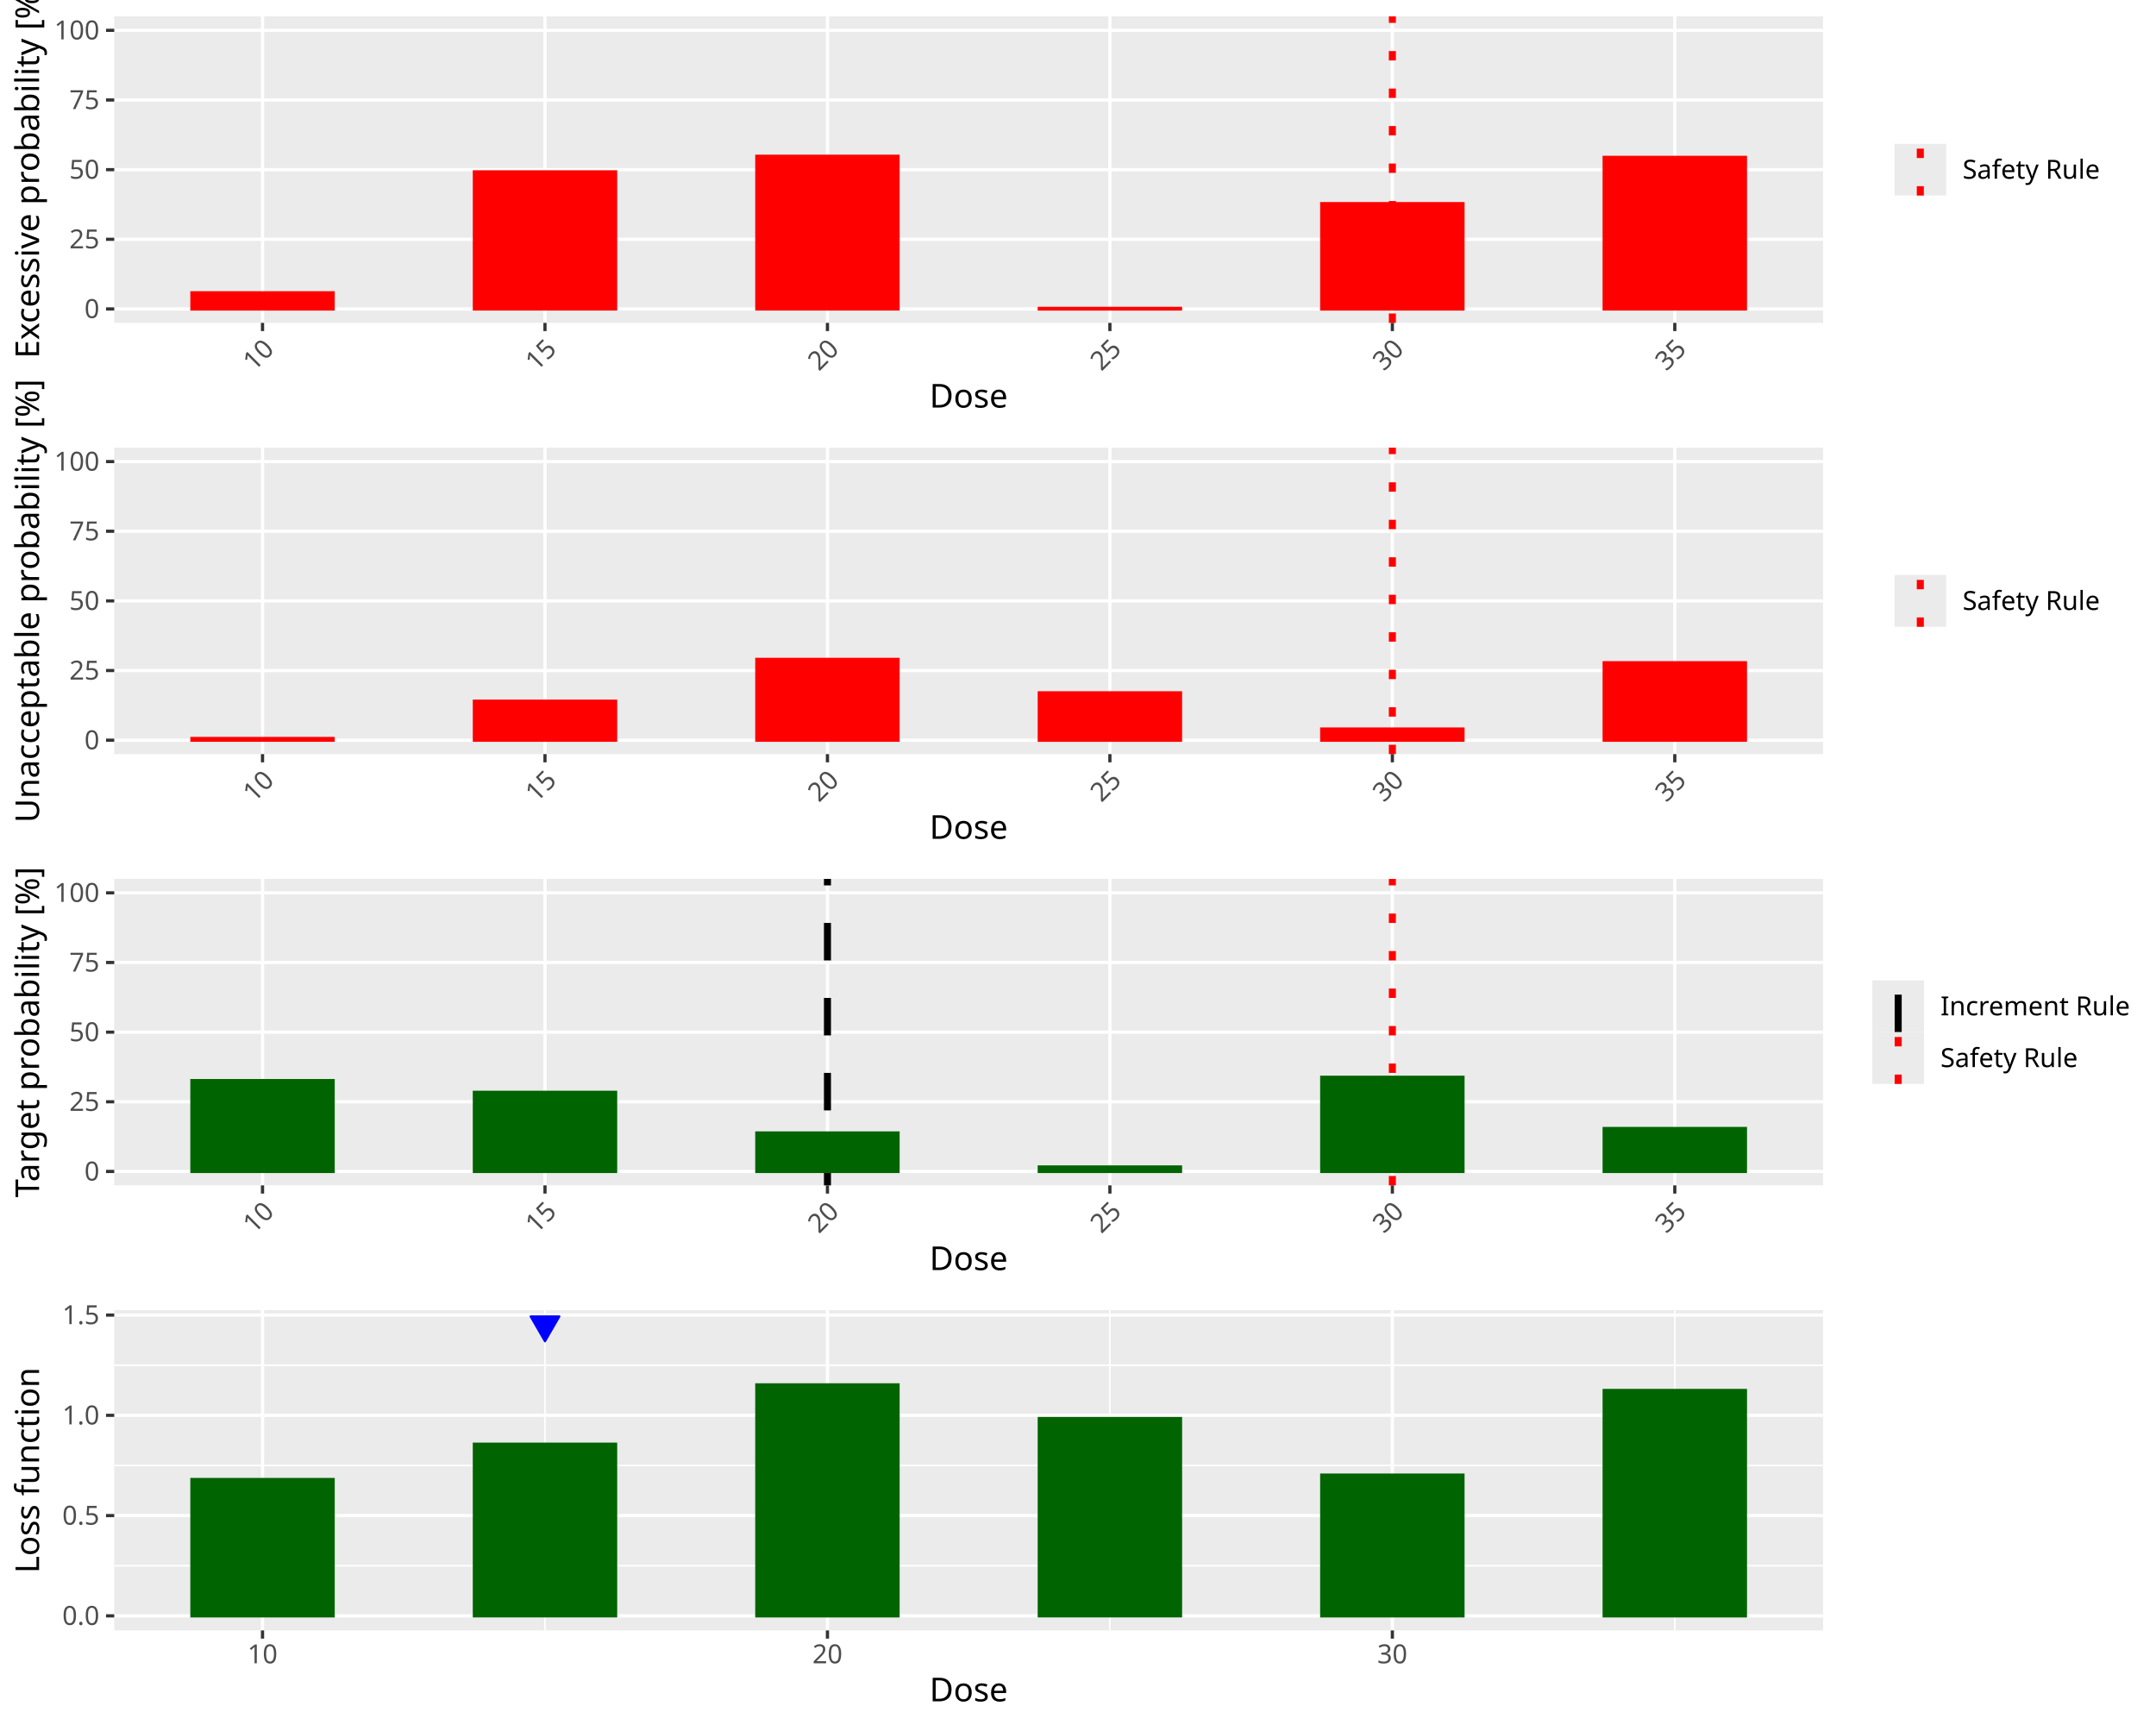
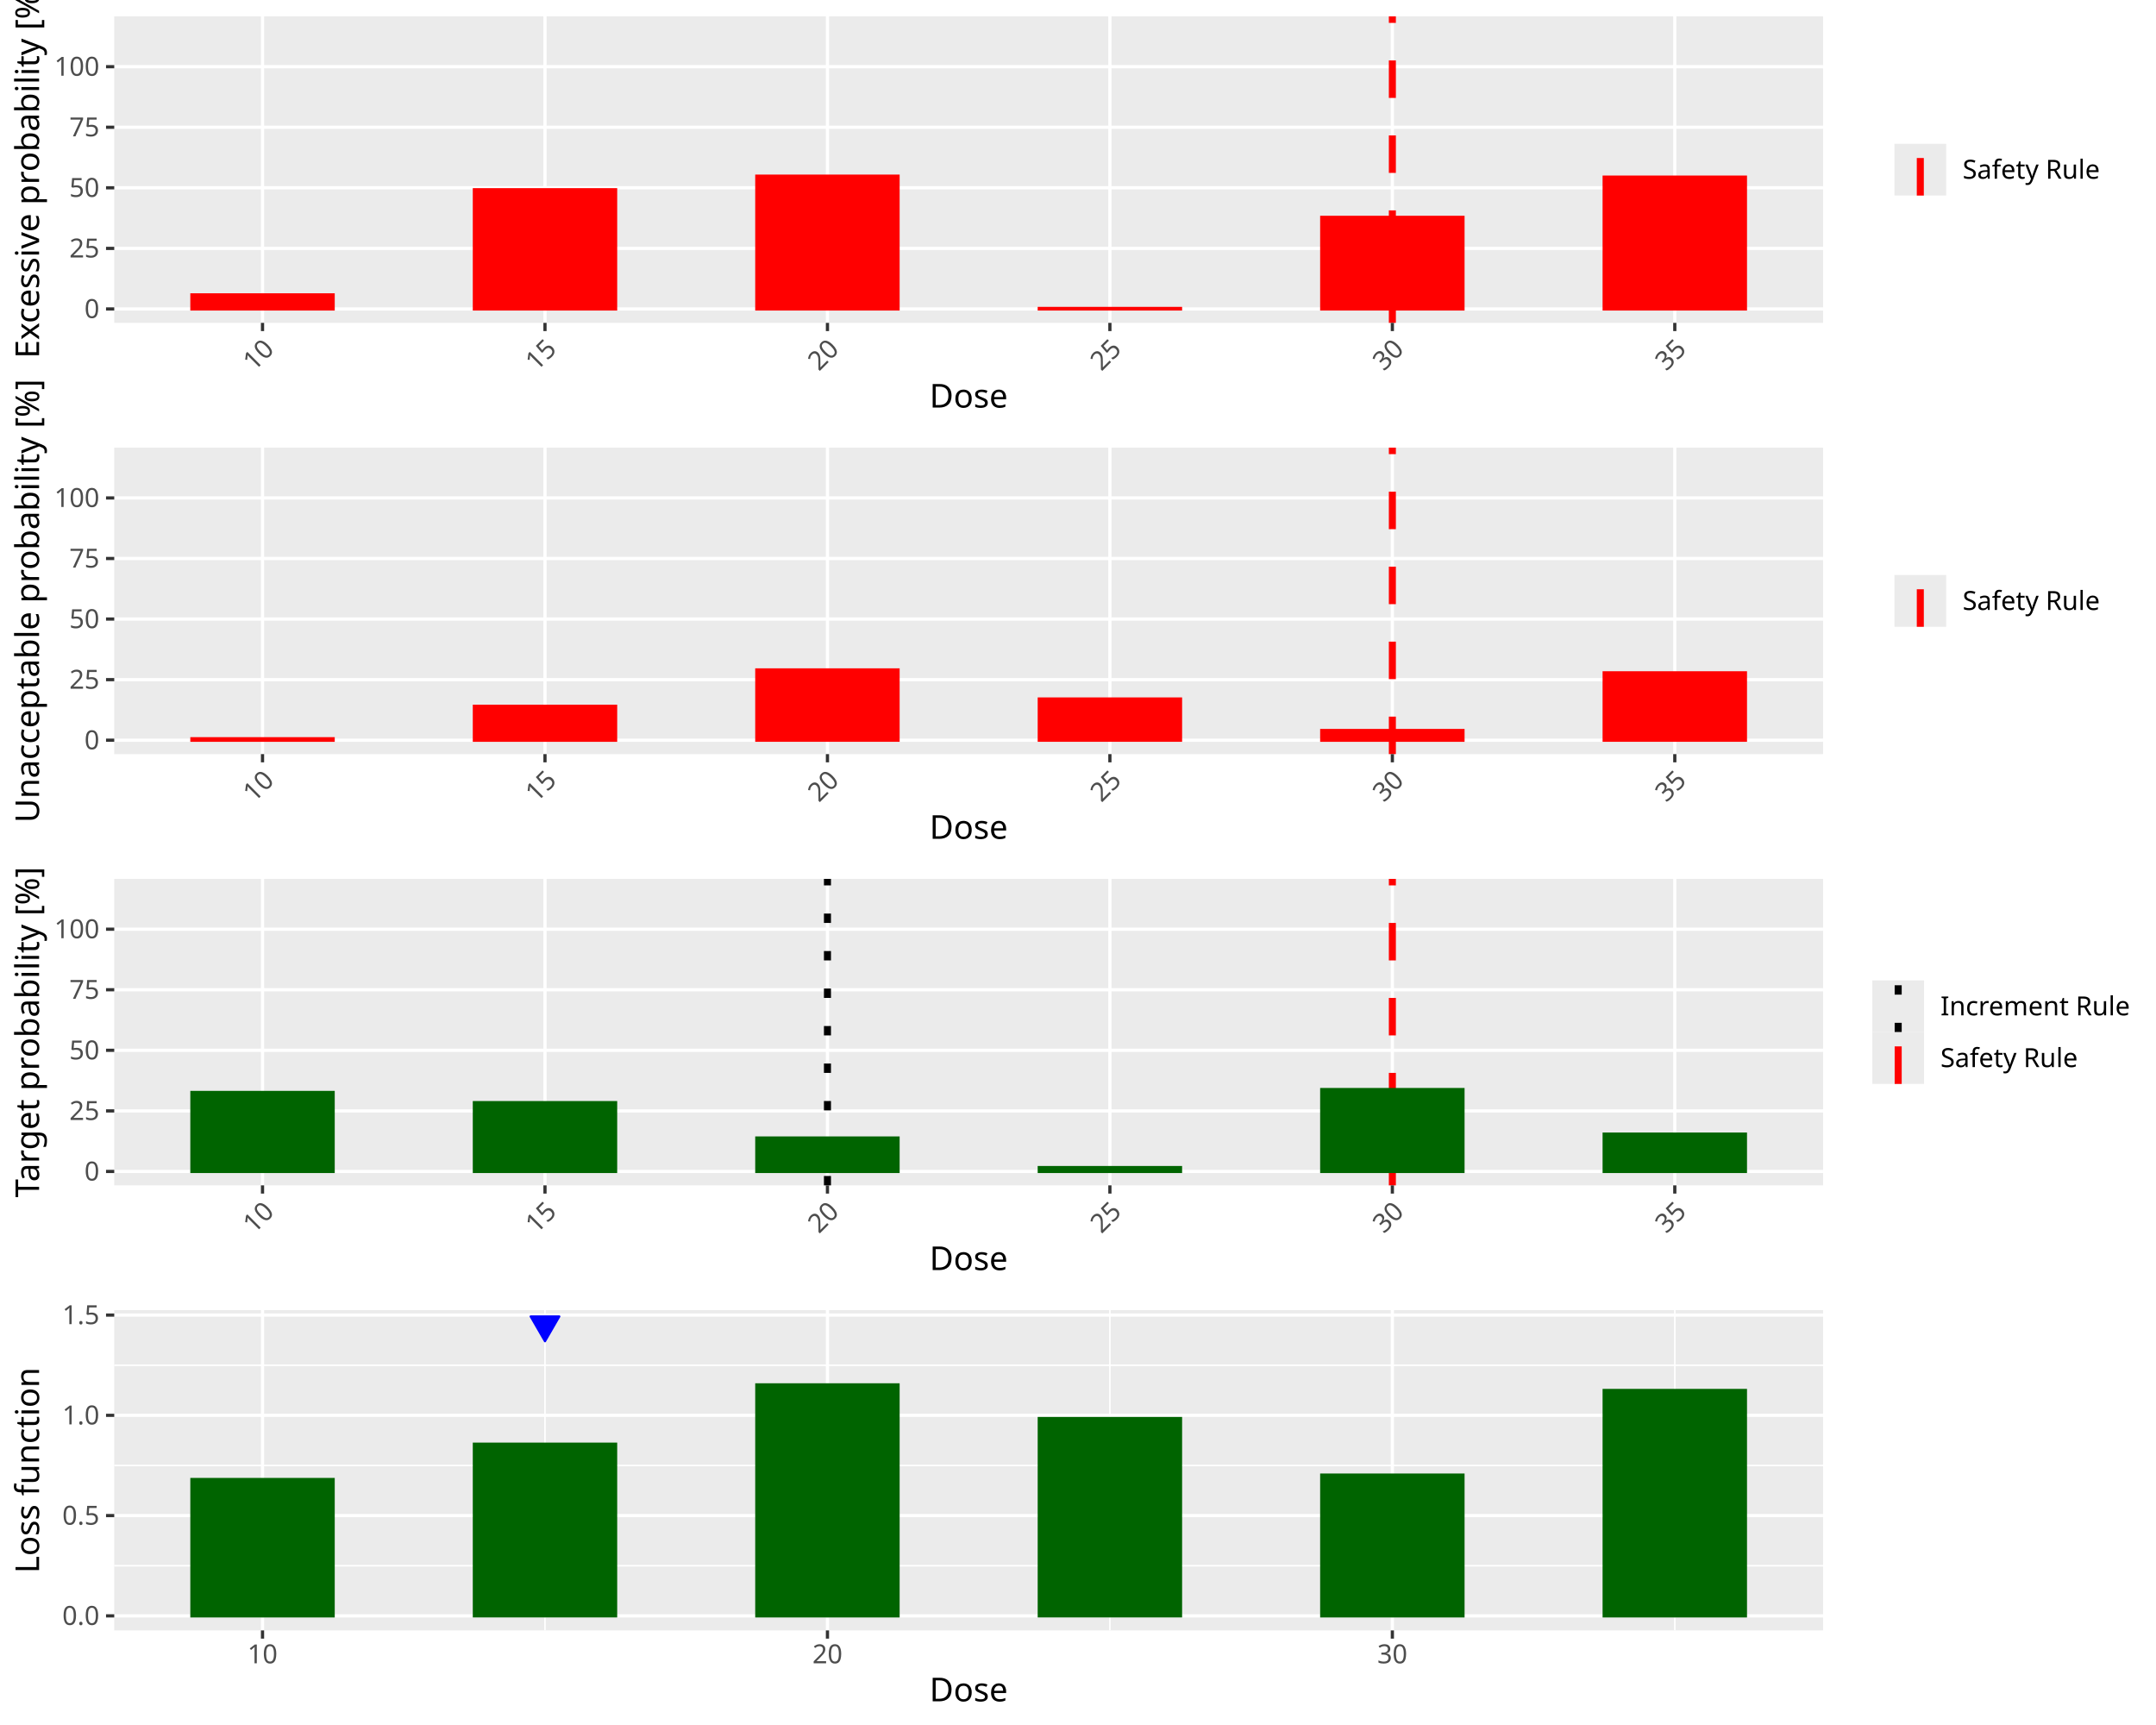
<svg xmlns="http://www.w3.org/2000/svg" class="svglite" data-engine-version="2.0" width="720.00pt" height="576.00pt" viewBox="0 0 720.00 576.00">
  <defs>
    <style type="text/css">
    .svglite line, .svglite polyline, .svglite polygon, .svglite path, .svglite rect, .svglite circle {
      fill: none;
      stroke: #000000;
      stroke-linecap: round;
      stroke-linejoin: round;
      stroke-miterlimit: 10.00;
    }
  </style>
  </defs>
  <rect width="100%" height="100%" style="stroke: none; fill: #FFFFFF;" />
  <defs>
    <clipPath id="cpMC4wMHw3MjAuMDB8MC4wMHw1NzYuMDA=">
      <rect x="0.00" y="0.00" width="720.00" height="576.00" />
    </clipPath>
  </defs>
  <g clip-path="url(#cpMC4wMHw3MjAuMDB8MC4wMHw1NzYuMDA=)">
</g>
  <defs>
    <clipPath id="cpMC4wMHw3MjAuMDB8MC4wMHwxNDQuMDA=">
      <rect x="0" y="0.00" width="720.00" height="144.00" />
    </clipPath>
  </defs>
  <g clip-path="url(#cpMC4wMHw3MjAuMDB8MC4wMHwxNDQuMDA=)">
    <rect x="0" y="0.00" width="720.00" height="144.00" style="stroke-width: 1.07; stroke: #FFFFFF; fill: #FFFFFF;" />
  </g>
  <g clip-path="url(#cpMC4wMHw3MjAuMDB8MC4wMHw1NzYuMDA=)">
</g>
  <defs>
    <clipPath id="cpMzguMTV8NjA4LjgyfDUuNDh8MTA3Ljgx">
      <rect x="38.15" y="5.48" width="570.67" height="102.33" />
    </clipPath>
  </defs>
  <g clip-path="url(#cpMzguMTV8NjA4LjgyfDUuNDh8MTA3Ljgx)">
    <rect x="38.15" y="5.48" width="570.67" height="102.33" style="stroke-width: 1.07; stroke: none; fill: #EBEBEB;" />
    <polyline points="38.15,103.16 608.82,103.16 " style="stroke-width: 1.07; stroke: #FFFFFF; stroke-linecap: butt;" />
-     <polyline points="38.15,79.90 608.82,79.90 " style="stroke-width: 1.07; stroke: #FFFFFF; stroke-linecap: butt;" />
-     <polyline points="38.15,56.65 608.82,56.65 " style="stroke-width: 1.07; stroke: #FFFFFF; stroke-linecap: butt;" />
-     <polyline points="38.15,33.39 608.82,33.39 " style="stroke-width: 1.07; stroke: #FFFFFF; stroke-linecap: butt;" />
-     <polyline points="38.15,10.13 608.82,10.13 " style="stroke-width: 1.07; stroke: #FFFFFF; stroke-linecap: butt;" />
+     <polyline points="38.15,82.94 608.82,82.94 " style="stroke-width: 1.07; stroke: #FFFFFF; stroke-linecap: butt;" />
+     <polyline points="38.15,62.71 608.82,62.71 " style="stroke-width: 1.07; stroke: #FFFFFF; stroke-linecap: butt;" />
+     <polyline points="38.15,42.49 608.82,42.49 " style="stroke-width: 1.07; stroke: #FFFFFF; stroke-linecap: butt;" />
+     <polyline points="38.15,22.27 608.82,22.27 " style="stroke-width: 1.07; stroke: #FFFFFF; stroke-linecap: butt;" />
    <polyline points="87.67,107.81 87.67,5.48 " style="stroke-width: 1.07; stroke: #FFFFFF; stroke-linecap: butt;" />
    <polyline points="182.00,107.81 182.00,5.48 " style="stroke-width: 1.07; stroke: #FFFFFF; stroke-linecap: butt;" />
    <polyline points="276.33,107.81 276.33,5.48 " style="stroke-width: 1.07; stroke: #FFFFFF; stroke-linecap: butt;" />
    <polyline points="370.65,107.81 370.65,5.48 " style="stroke-width: 1.07; stroke: #FFFFFF; stroke-linecap: butt;" />
    <polyline points="464.98,107.81 464.98,5.48 " style="stroke-width: 1.07; stroke: #FFFFFF; stroke-linecap: butt;" />
    <polyline points="559.30,107.81 559.30,5.48 " style="stroke-width: 1.07; stroke: #FFFFFF; stroke-linecap: butt;" />
-     <line x1="464.98" y1="107.81" x2="464.98" y2="5.48" style="stroke-width: 2.35; stroke: #FF0000; stroke-dasharray: 3.13,9.39; stroke-linecap: butt;" />
-     <rect x="64.09" y="97.77" width="47.16" height="5.40" style="stroke-width: 1.07; stroke: #FF0000; stroke-linecap: butt; stroke-linejoin: miter; fill: #FF0000;" />
-     <rect x="158.42" y="57.39" width="47.16" height="45.77" style="stroke-width: 1.07; stroke: #FF0000; stroke-linecap: butt; stroke-linejoin: miter; fill: #FF0000;" />
-     <rect x="252.74" y="52.18" width="47.16" height="50.98" style="stroke-width: 1.07; stroke: #FF0000; stroke-linecap: butt; stroke-linejoin: miter; fill: #FF0000;" />
-     <rect x="347.07" y="102.98" width="47.16" height="0.19" style="stroke-width: 1.07; stroke: #FF0000; stroke-linecap: butt; stroke-linejoin: miter; fill: #FF0000;" />
-     <rect x="441.40" y="68.00" width="47.16" height="35.17" style="stroke-width: 1.07; stroke: #FF0000; stroke-linecap: butt; stroke-linejoin: miter; fill: #FF0000;" />
-     <rect x="535.72" y="52.55" width="47.16" height="50.61" style="stroke-width: 1.07; stroke: #FF0000; stroke-linecap: butt; stroke-linejoin: miter; fill: #FF0000;" />
+     <line x1="464.98" y1="107.81" x2="464.98" y2="5.48" style="stroke-width: 2.35; stroke: #FF0000; stroke-dasharray: 12.52,12.52; stroke-linecap: butt;" />
+     <rect x="64.09" y="98.47" width="47.16" height="4.69" style="stroke-width: 1.07; stroke: #FF0000; stroke-linecap: butt; stroke-linejoin: miter; fill: #FF0000;" />
+     <rect x="158.42" y="63.36" width="47.16" height="39.80" style="stroke-width: 1.07; stroke: #FF0000; stroke-linecap: butt; stroke-linejoin: miter; fill: #FF0000;" />
+     <rect x="252.74" y="58.83" width="47.16" height="44.33" style="stroke-width: 1.07; stroke: #FF0000; stroke-linecap: butt; stroke-linejoin: miter; fill: #FF0000;" />
+     <rect x="347.07" y="103.00" width="47.16" height="0.16" style="stroke-width: 1.07; stroke: #FF0000; stroke-linecap: butt; stroke-linejoin: miter; fill: #FF0000;" />
+     <rect x="441.40" y="72.58" width="47.16" height="30.58" style="stroke-width: 1.07; stroke: #FF0000; stroke-linecap: butt; stroke-linejoin: miter; fill: #FF0000;" />
+     <rect x="535.72" y="59.15" width="47.16" height="44.01" style="stroke-width: 1.07; stroke: #FF0000; stroke-linecap: butt; stroke-linejoin: miter; fill: #FF0000;" />
  </g>
  <g clip-path="url(#cpMC4wMHw3MjAuMDB8MC4wMHw1NzYuMDA=)">
    <text x="33.22" y="106.19" text-anchor="end" style="font-size: 8.80px; fill: #4D4D4D; font-family: sans;" textLength="4.89px" lengthAdjust="spacingAndGlyphs">0</text>
-     <text x="33.22" y="82.93" text-anchor="end" style="font-size: 8.80px; fill: #4D4D4D; font-family: sans;" textLength="9.79px" lengthAdjust="spacingAndGlyphs">25</text>
-     <text x="33.22" y="59.67" text-anchor="end" style="font-size: 8.80px; fill: #4D4D4D; font-family: sans;" textLength="9.79px" lengthAdjust="spacingAndGlyphs">50</text>
-     <text x="33.22" y="36.42" text-anchor="end" style="font-size: 8.80px; fill: #4D4D4D; font-family: sans;" textLength="9.79px" lengthAdjust="spacingAndGlyphs">75</text>
-     <text x="33.22" y="13.16" text-anchor="end" style="font-size: 8.80px; fill: #4D4D4D; font-family: sans;" textLength="14.68px" lengthAdjust="spacingAndGlyphs">100</text>
+     <text x="33.22" y="85.97" text-anchor="end" style="font-size: 8.80px; fill: #4D4D4D; font-family: sans;" textLength="9.79px" lengthAdjust="spacingAndGlyphs">25</text>
+     <text x="33.22" y="65.74" text-anchor="end" style="font-size: 8.80px; fill: #4D4D4D; font-family: sans;" textLength="9.79px" lengthAdjust="spacingAndGlyphs">50</text>
+     <text x="33.22" y="45.52" text-anchor="end" style="font-size: 8.80px; fill: #4D4D4D; font-family: sans;" textLength="9.79px" lengthAdjust="spacingAndGlyphs">75</text>
+     <text x="33.22" y="25.29" text-anchor="end" style="font-size: 8.80px; fill: #4D4D4D; font-family: sans;" textLength="14.68px" lengthAdjust="spacingAndGlyphs">100</text>
    <polyline points="35.41,103.16 38.15,103.16 " style="stroke-width: 1.07; stroke: #333333; stroke-linecap: butt;" />
-     <polyline points="35.41,79.90 38.15,79.90 " style="stroke-width: 1.07; stroke: #333333; stroke-linecap: butt;" />
-     <polyline points="35.41,56.65 38.15,56.65 " style="stroke-width: 1.07; stroke: #333333; stroke-linecap: butt;" />
-     <polyline points="35.41,33.39 38.15,33.39 " style="stroke-width: 1.07; stroke: #333333; stroke-linecap: butt;" />
-     <polyline points="35.41,10.13 38.15,10.13 " style="stroke-width: 1.07; stroke: #333333; stroke-linecap: butt;" />
+     <polyline points="35.41,82.94 38.15,82.94 " style="stroke-width: 1.07; stroke: #333333; stroke-linecap: butt;" />
+     <polyline points="35.41,62.71 38.15,62.71 " style="stroke-width: 1.07; stroke: #333333; stroke-linecap: butt;" />
+     <polyline points="35.41,42.49 38.15,42.49 " style="stroke-width: 1.07; stroke: #333333; stroke-linecap: butt;" />
+     <polyline points="35.41,22.27 38.15,22.27 " style="stroke-width: 1.07; stroke: #333333; stroke-linecap: butt;" />
    <polyline points="87.67,110.55 87.67,107.81 " style="stroke-width: 1.07; stroke: #333333; stroke-linecap: butt;" />
    <polyline points="182.00,110.55 182.00,107.81 " style="stroke-width: 1.07; stroke: #333333; stroke-linecap: butt;" />
    <polyline points="276.33,110.55 276.33,107.81 " style="stroke-width: 1.07; stroke: #333333; stroke-linecap: butt;" />
    <polyline points="370.65,110.55 370.65,107.81 " style="stroke-width: 1.07; stroke: #333333; stroke-linecap: butt;" />
    <polyline points="464.98,110.55 464.98,107.81 " style="stroke-width: 1.07; stroke: #333333; stroke-linecap: butt;" />
    <polyline points="559.30,110.55 559.30,107.81 " style="stroke-width: 1.07; stroke: #333333; stroke-linecap: butt;" />
    <text transform="translate(91.96,117.03) rotate(-45)" text-anchor="end" style="font-size: 8.80px; fill: #4D4D4D; font-family: sans;" textLength="9.79px" lengthAdjust="spacingAndGlyphs">10</text>
    <text transform="translate(186.28,117.03) rotate(-45)" text-anchor="end" style="font-size: 8.80px; fill: #4D4D4D; font-family: sans;" textLength="9.79px" lengthAdjust="spacingAndGlyphs">15</text>
    <text transform="translate(280.61,117.03) rotate(-45)" text-anchor="end" style="font-size: 8.80px; fill: #4D4D4D; font-family: sans;" textLength="9.79px" lengthAdjust="spacingAndGlyphs">20</text>
    <text transform="translate(374.93,117.03) rotate(-45)" text-anchor="end" style="font-size: 8.80px; fill: #4D4D4D; font-family: sans;" textLength="9.79px" lengthAdjust="spacingAndGlyphs">25</text>
    <text transform="translate(469.26,117.03) rotate(-45)" text-anchor="end" style="font-size: 8.80px; fill: #4D4D4D; font-family: sans;" textLength="9.79px" lengthAdjust="spacingAndGlyphs">30</text>
    <text transform="translate(563.58,117.03) rotate(-45)" text-anchor="end" style="font-size: 8.80px; fill: #4D4D4D; font-family: sans;" textLength="9.79px" lengthAdjust="spacingAndGlyphs">35</text>
    <text x="323.49" y="136.10" text-anchor="middle" style="font-size: 11.00px; font-family: sans;" textLength="25.69px" lengthAdjust="spacingAndGlyphs">Dose</text>
    <text transform="translate(13.05,56.65) rotate(-90)" text-anchor="middle" style="font-size: 11.00px; font-family: sans;" textLength="121.68px" lengthAdjust="spacingAndGlyphs">Excessive probability [%]</text>
    <rect x="627.17" y="42.53" width="79.97" height="28.24" style="stroke-width: 1.07; stroke: none; fill: #FFFFFF;" />
    <rect x="632.65" y="48.01" width="17.28" height="17.28" style="stroke-width: 1.07; stroke: none; fill: #EBEBEB;" />
-     <line x1="641.29" y1="65.29" x2="641.29" y2="48.01" style="stroke-width: 2.35; stroke: #FF0000; stroke-dasharray: 3.13,9.39; stroke-linecap: butt;" />
+     <line x1="641.29" y1="65.29" x2="641.29" y2="48.01" style="stroke-width: 2.35; stroke: #FF0000; stroke-dasharray: 12.52,12.52; stroke-linecap: butt;" />
    <text x="655.41" y="59.67" style="font-size: 8.80px; font-family: sans;" textLength="45.50px" lengthAdjust="spacingAndGlyphs">Safety Rule</text>
  </g>
  <defs>
    <clipPath id="cpMC4wMHw3MjAuMDB8MTQ0LjAwfDI4OC4wMA==">
      <rect x="0" y="144.00" width="720.00" height="144.00" />
    </clipPath>
  </defs>
  <g clip-path="url(#cpMC4wMHw3MjAuMDB8MTQ0LjAwfDI4OC4wMA==)">
    <rect x="0" y="144.00" width="720.00" height="144.00" style="stroke-width: 1.07; stroke: #FFFFFF; fill: #FFFFFF;" />
  </g>
  <g clip-path="url(#cpMC4wMHw3MjAuMDB8MC4wMHw1NzYuMDA=)">
</g>
  <defs>
    <clipPath id="cpMzguMTV8NjA4LjgyfDE0OS40OHwyNTEuODE=">
      <rect x="38.15" y="149.48" width="570.67" height="102.33" />
    </clipPath>
  </defs>
  <g clip-path="url(#cpMzguMTV8NjA4LjgyfDE0OS40OHwyNTEuODE=)">
    <rect x="38.15" y="149.48" width="570.67" height="102.33" style="stroke-width: 1.07; stroke: none; fill: #EBEBEB;" />
    <polyline points="38.15,247.16 608.82,247.16 " style="stroke-width: 1.07; stroke: #FFFFFF; stroke-linecap: butt;" />
-     <polyline points="38.15,223.90 608.82,223.90 " style="stroke-width: 1.07; stroke: #FFFFFF; stroke-linecap: butt;" />
-     <polyline points="38.15,200.65 608.82,200.65 " style="stroke-width: 1.07; stroke: #FFFFFF; stroke-linecap: butt;" />
-     <polyline points="38.15,177.39 608.82,177.39 " style="stroke-width: 1.07; stroke: #FFFFFF; stroke-linecap: butt;" />
-     <polyline points="38.15,154.13 608.82,154.13 " style="stroke-width: 1.07; stroke: #FFFFFF; stroke-linecap: butt;" />
+     <polyline points="38.15,226.94 608.82,226.94 " style="stroke-width: 1.07; stroke: #FFFFFF; stroke-linecap: butt;" />
+     <polyline points="38.15,206.71 608.82,206.71 " style="stroke-width: 1.07; stroke: #FFFFFF; stroke-linecap: butt;" />
+     <polyline points="38.15,186.49 608.82,186.49 " style="stroke-width: 1.07; stroke: #FFFFFF; stroke-linecap: butt;" />
+     <polyline points="38.15,166.27 608.82,166.27 " style="stroke-width: 1.07; stroke: #FFFFFF; stroke-linecap: butt;" />
    <polyline points="87.67,251.81 87.67,149.48 " style="stroke-width: 1.07; stroke: #FFFFFF; stroke-linecap: butt;" />
    <polyline points="182.00,251.81 182.00,149.48 " style="stroke-width: 1.07; stroke: #FFFFFF; stroke-linecap: butt;" />
    <polyline points="276.33,251.81 276.33,149.48 " style="stroke-width: 1.07; stroke: #FFFFFF; stroke-linecap: butt;" />
    <polyline points="370.65,251.81 370.65,149.48 " style="stroke-width: 1.07; stroke: #FFFFFF; stroke-linecap: butt;" />
    <polyline points="464.98,251.81 464.98,149.48 " style="stroke-width: 1.07; stroke: #FFFFFF; stroke-linecap: butt;" />
    <polyline points="559.30,251.81 559.30,149.48 " style="stroke-width: 1.07; stroke: #FFFFFF; stroke-linecap: butt;" />
-     <line x1="464.98" y1="251.81" x2="464.98" y2="149.48" style="stroke-width: 2.35; stroke: #FF0000; stroke-dasharray: 3.13,9.39; stroke-linecap: butt;" />
-     <rect x="64.09" y="246.60" width="47.16" height="0.56" style="stroke-width: 1.07; stroke: #FF0000; stroke-linecap: butt; stroke-linejoin: miter; fill: #FF0000;" />
-     <rect x="158.42" y="234.14" width="47.16" height="13.02" style="stroke-width: 1.07; stroke: #FF0000; stroke-linecap: butt; stroke-linejoin: miter; fill: #FF0000;" />
-     <rect x="252.74" y="220.18" width="47.16" height="26.98" style="stroke-width: 1.07; stroke: #FF0000; stroke-linecap: butt; stroke-linejoin: miter; fill: #FF0000;" />
-     <rect x="347.07" y="231.35" width="47.16" height="15.82" style="stroke-width: 1.07; stroke: #FF0000; stroke-linecap: butt; stroke-linejoin: miter; fill: #FF0000;" />
-     <rect x="441.40" y="243.44" width="47.16" height="3.72" style="stroke-width: 1.07; stroke: #FF0000; stroke-linecap: butt; stroke-linejoin: miter; fill: #FF0000;" />
-     <rect x="535.72" y="221.30" width="47.16" height="25.86" style="stroke-width: 1.07; stroke: #FF0000; stroke-linecap: butt; stroke-linejoin: miter; fill: #FF0000;" />
+     <line x1="464.98" y1="251.81" x2="464.98" y2="149.48" style="stroke-width: 2.35; stroke: #FF0000; stroke-dasharray: 12.52,12.52; stroke-linecap: butt;" />
+     <rect x="64.09" y="246.68" width="47.16" height="0.49" style="stroke-width: 1.07; stroke: #FF0000; stroke-linecap: butt; stroke-linejoin: miter; fill: #FF0000;" />
+     <rect x="158.42" y="235.84" width="47.16" height="11.33" style="stroke-width: 1.07; stroke: #FF0000; stroke-linecap: butt; stroke-linejoin: miter; fill: #FF0000;" />
+     <rect x="252.74" y="223.70" width="47.16" height="23.46" style="stroke-width: 1.07; stroke: #FF0000; stroke-linecap: butt; stroke-linejoin: miter; fill: #FF0000;" />
+     <rect x="347.07" y="233.41" width="47.16" height="13.75" style="stroke-width: 1.07; stroke: #FF0000; stroke-linecap: butt; stroke-linejoin: miter; fill: #FF0000;" />
+     <rect x="441.40" y="243.93" width="47.16" height="3.24" style="stroke-width: 1.07; stroke: #FF0000; stroke-linecap: butt; stroke-linejoin: miter; fill: #FF0000;" />
+     <rect x="535.72" y="224.67" width="47.16" height="22.49" style="stroke-width: 1.07; stroke: #FF0000; stroke-linecap: butt; stroke-linejoin: miter; fill: #FF0000;" />
  </g>
  <g clip-path="url(#cpMC4wMHw3MjAuMDB8MC4wMHw1NzYuMDA=)">
    <text x="33.22" y="250.19" text-anchor="end" style="font-size: 8.80px; fill: #4D4D4D; font-family: sans;" textLength="4.89px" lengthAdjust="spacingAndGlyphs">0</text>
-     <text x="33.22" y="226.93" text-anchor="end" style="font-size: 8.80px; fill: #4D4D4D; font-family: sans;" textLength="9.79px" lengthAdjust="spacingAndGlyphs">25</text>
-     <text x="33.22" y="203.67" text-anchor="end" style="font-size: 8.80px; fill: #4D4D4D; font-family: sans;" textLength="9.79px" lengthAdjust="spacingAndGlyphs">50</text>
-     <text x="33.22" y="180.42" text-anchor="end" style="font-size: 8.80px; fill: #4D4D4D; font-family: sans;" textLength="9.79px" lengthAdjust="spacingAndGlyphs">75</text>
-     <text x="33.22" y="157.16" text-anchor="end" style="font-size: 8.80px; fill: #4D4D4D; font-family: sans;" textLength="14.68px" lengthAdjust="spacingAndGlyphs">100</text>
+     <text x="33.22" y="229.97" text-anchor="end" style="font-size: 8.80px; fill: #4D4D4D; font-family: sans;" textLength="9.79px" lengthAdjust="spacingAndGlyphs">25</text>
+     <text x="33.22" y="209.74" text-anchor="end" style="font-size: 8.80px; fill: #4D4D4D; font-family: sans;" textLength="9.79px" lengthAdjust="spacingAndGlyphs">50</text>
+     <text x="33.22" y="189.52" text-anchor="end" style="font-size: 8.80px; fill: #4D4D4D; font-family: sans;" textLength="9.79px" lengthAdjust="spacingAndGlyphs">75</text>
+     <text x="33.22" y="169.29" text-anchor="end" style="font-size: 8.80px; fill: #4D4D4D; font-family: sans;" textLength="14.68px" lengthAdjust="spacingAndGlyphs">100</text>
    <polyline points="35.41,247.16 38.15,247.16 " style="stroke-width: 1.07; stroke: #333333; stroke-linecap: butt;" />
-     <polyline points="35.41,223.90 38.15,223.90 " style="stroke-width: 1.07; stroke: #333333; stroke-linecap: butt;" />
-     <polyline points="35.41,200.65 38.15,200.65 " style="stroke-width: 1.07; stroke: #333333; stroke-linecap: butt;" />
-     <polyline points="35.41,177.39 38.15,177.39 " style="stroke-width: 1.07; stroke: #333333; stroke-linecap: butt;" />
-     <polyline points="35.41,154.13 38.15,154.13 " style="stroke-width: 1.07; stroke: #333333; stroke-linecap: butt;" />
+     <polyline points="35.41,226.94 38.15,226.94 " style="stroke-width: 1.07; stroke: #333333; stroke-linecap: butt;" />
+     <polyline points="35.41,206.71 38.15,206.71 " style="stroke-width: 1.07; stroke: #333333; stroke-linecap: butt;" />
+     <polyline points="35.41,186.49 38.15,186.49 " style="stroke-width: 1.07; stroke: #333333; stroke-linecap: butt;" />
+     <polyline points="35.41,166.27 38.15,166.27 " style="stroke-width: 1.07; stroke: #333333; stroke-linecap: butt;" />
    <polyline points="87.67,254.55 87.67,251.81 " style="stroke-width: 1.07; stroke: #333333; stroke-linecap: butt;" />
    <polyline points="182.00,254.55 182.00,251.81 " style="stroke-width: 1.07; stroke: #333333; stroke-linecap: butt;" />
    <polyline points="276.33,254.55 276.33,251.81 " style="stroke-width: 1.07; stroke: #333333; stroke-linecap: butt;" />
    <polyline points="370.65,254.55 370.65,251.81 " style="stroke-width: 1.07; stroke: #333333; stroke-linecap: butt;" />
    <polyline points="464.98,254.55 464.98,251.81 " style="stroke-width: 1.07; stroke: #333333; stroke-linecap: butt;" />
    <polyline points="559.30,254.55 559.30,251.81 " style="stroke-width: 1.07; stroke: #333333; stroke-linecap: butt;" />
    <text transform="translate(91.96,261.03) rotate(-45)" text-anchor="end" style="font-size: 8.80px; fill: #4D4D4D; font-family: sans;" textLength="9.79px" lengthAdjust="spacingAndGlyphs">10</text>
    <text transform="translate(186.28,261.03) rotate(-45)" text-anchor="end" style="font-size: 8.80px; fill: #4D4D4D; font-family: sans;" textLength="9.79px" lengthAdjust="spacingAndGlyphs">15</text>
    <text transform="translate(280.61,261.03) rotate(-45)" text-anchor="end" style="font-size: 8.80px; fill: #4D4D4D; font-family: sans;" textLength="9.79px" lengthAdjust="spacingAndGlyphs">20</text>
    <text transform="translate(374.93,261.03) rotate(-45)" text-anchor="end" style="font-size: 8.80px; fill: #4D4D4D; font-family: sans;" textLength="9.79px" lengthAdjust="spacingAndGlyphs">25</text>
    <text transform="translate(469.26,261.03) rotate(-45)" text-anchor="end" style="font-size: 8.80px; fill: #4D4D4D; font-family: sans;" textLength="9.79px" lengthAdjust="spacingAndGlyphs">30</text>
    <text transform="translate(563.58,261.03) rotate(-45)" text-anchor="end" style="font-size: 8.80px; fill: #4D4D4D; font-family: sans;" textLength="9.79px" lengthAdjust="spacingAndGlyphs">35</text>
    <text x="323.49" y="280.10" text-anchor="middle" style="font-size: 11.00px; font-family: sans;" textLength="25.69px" lengthAdjust="spacingAndGlyphs">Dose</text>
    <text transform="translate(13.05,200.65) rotate(-90)" text-anchor="middle" style="font-size: 11.00px; font-family: sans;" textLength="139.42px" lengthAdjust="spacingAndGlyphs">Unacceptable probability [%]</text>
    <rect x="627.17" y="186.53" width="79.97" height="28.24" style="stroke-width: 1.07; stroke: none; fill: #FFFFFF;" />
    <rect x="632.65" y="192.01" width="17.28" height="17.28" style="stroke-width: 1.07; stroke: none; fill: #EBEBEB;" />
-     <line x1="641.29" y1="209.29" x2="641.29" y2="192.01" style="stroke-width: 2.35; stroke: #FF0000; stroke-dasharray: 3.13,9.39; stroke-linecap: butt;" />
+     <line x1="641.29" y1="209.29" x2="641.29" y2="192.01" style="stroke-width: 2.35; stroke: #FF0000; stroke-dasharray: 12.52,12.52; stroke-linecap: butt;" />
    <text x="655.41" y="203.67" style="font-size: 8.80px; font-family: sans;" textLength="45.50px" lengthAdjust="spacingAndGlyphs">Safety Rule</text>
  </g>
  <defs>
    <clipPath id="cpMC4wMHw3MjAuMDB8Mjg4LjAwfDQzMi4wMA==">
      <rect x="0" y="288.00" width="720.00" height="144.00" />
    </clipPath>
  </defs>
  <g clip-path="url(#cpMC4wMHw3MjAuMDB8Mjg4LjAwfDQzMi4wMA==)">
    <rect x="0" y="288.00" width="720.00" height="144.00" style="stroke-width: 1.07; stroke: #FFFFFF; fill: #FFFFFF;" />
  </g>
  <g clip-path="url(#cpMC4wMHw3MjAuMDB8MC4wMHw1NzYuMDA=)">
</g>
  <defs>
    <clipPath id="cpMzguMTV8NjA4LjgyfDI5My40OHwzOTUuODE=">
      <rect x="38.15" y="293.48" width="570.67" height="102.33" />
    </clipPath>
  </defs>
  <g clip-path="url(#cpMzguMTV8NjA4LjgyfDI5My40OHwzOTUuODE=)">
    <rect x="38.15" y="293.48" width="570.67" height="102.33" style="stroke-width: 1.07; stroke: none; fill: #EBEBEB;" />
    <polyline points="38.15,391.16 608.82,391.16 " style="stroke-width: 1.07; stroke: #FFFFFF; stroke-linecap: butt;" />
-     <polyline points="38.15,367.90 608.82,367.90 " style="stroke-width: 1.07; stroke: #FFFFFF; stroke-linecap: butt;" />
-     <polyline points="38.15,344.65 608.82,344.65 " style="stroke-width: 1.07; stroke: #FFFFFF; stroke-linecap: butt;" />
-     <polyline points="38.15,321.39 608.82,321.39 " style="stroke-width: 1.07; stroke: #FFFFFF; stroke-linecap: butt;" />
-     <polyline points="38.15,298.13 608.82,298.13 " style="stroke-width: 1.07; stroke: #FFFFFF; stroke-linecap: butt;" />
+     <polyline points="38.15,370.94 608.82,370.94 " style="stroke-width: 1.07; stroke: #FFFFFF; stroke-linecap: butt;" />
+     <polyline points="38.15,350.71 608.82,350.71 " style="stroke-width: 1.07; stroke: #FFFFFF; stroke-linecap: butt;" />
+     <polyline points="38.15,330.49 608.82,330.49 " style="stroke-width: 1.07; stroke: #FFFFFF; stroke-linecap: butt;" />
+     <polyline points="38.15,310.27 608.82,310.27 " style="stroke-width: 1.07; stroke: #FFFFFF; stroke-linecap: butt;" />
    <polyline points="87.67,395.81 87.67,293.48 " style="stroke-width: 1.07; stroke: #FFFFFF; stroke-linecap: butt;" />
    <polyline points="182.00,395.81 182.00,293.48 " style="stroke-width: 1.07; stroke: #FFFFFF; stroke-linecap: butt;" />
    <polyline points="276.33,395.81 276.33,293.48 " style="stroke-width: 1.07; stroke: #FFFFFF; stroke-linecap: butt;" />
    <polyline points="370.65,395.81 370.65,293.48 " style="stroke-width: 1.07; stroke: #FFFFFF; stroke-linecap: butt;" />
    <polyline points="464.98,395.81 464.98,293.48 " style="stroke-width: 1.07; stroke: #FFFFFF; stroke-linecap: butt;" />
    <polyline points="559.30,395.81 559.30,293.48 " style="stroke-width: 1.07; stroke: #FFFFFF; stroke-linecap: butt;" />
-     <line x1="276.33" y1="395.81" x2="276.33" y2="293.48" style="stroke-width: 2.35; stroke-dasharray: 12.52,12.52; stroke-linecap: butt;" />
-     <line x1="464.98" y1="395.81" x2="464.98" y2="293.48" style="stroke-width: 2.35; stroke: #FF0000; stroke-dasharray: 3.13,9.39; stroke-linecap: butt;" />
-     <rect x="64.09" y="360.83" width="47.16" height="30.33" style="stroke-width: 1.07; stroke: #006400; stroke-linecap: butt; stroke-linejoin: miter; fill: #006400;" />
-     <rect x="158.42" y="364.74" width="47.16" height="26.42" style="stroke-width: 1.07; stroke: #006400; stroke-linecap: butt; stroke-linejoin: miter; fill: #006400;" />
-     <rect x="252.74" y="378.32" width="47.16" height="12.84" style="stroke-width: 1.07; stroke: #006400; stroke-linecap: butt; stroke-linejoin: miter; fill: #006400;" />
-     <rect x="347.07" y="389.67" width="47.16" height="1.49" style="stroke-width: 1.07; stroke: #006400; stroke-linecap: butt; stroke-linejoin: miter; fill: #006400;" />
-     <rect x="441.40" y="359.72" width="47.16" height="31.44" style="stroke-width: 1.07; stroke: #006400; stroke-linecap: butt; stroke-linejoin: miter; fill: #006400;" />
-     <rect x="535.72" y="376.83" width="47.16" height="14.33" style="stroke-width: 1.07; stroke: #006400; stroke-linecap: butt; stroke-linejoin: miter; fill: #006400;" />
+     <line x1="276.33" y1="395.81" x2="276.33" y2="293.48" style="stroke-width: 2.35; stroke-dasharray: 3.13,9.39; stroke-linecap: butt;" />
+     <line x1="464.98" y1="395.81" x2="464.98" y2="293.48" style="stroke-width: 2.35; stroke: #FF0000; stroke-dasharray: 12.52,12.52; stroke-linecap: butt;" />
+     <rect x="64.09" y="364.79" width="47.16" height="26.37" style="stroke-width: 1.07; stroke: #006400; stroke-linecap: butt; stroke-linejoin: miter; fill: #006400;" />
+     <rect x="158.42" y="368.19" width="47.16" height="22.97" style="stroke-width: 1.07; stroke: #006400; stroke-linecap: butt; stroke-linejoin: miter; fill: #006400;" />
+     <rect x="252.74" y="380.00" width="47.16" height="11.16" style="stroke-width: 1.07; stroke: #006400; stroke-linecap: butt; stroke-linejoin: miter; fill: #006400;" />
+     <rect x="347.07" y="389.87" width="47.16" height="1.29" style="stroke-width: 1.07; stroke: #006400; stroke-linecap: butt; stroke-linejoin: miter; fill: #006400;" />
+     <rect x="441.40" y="363.82" width="47.16" height="27.34" style="stroke-width: 1.07; stroke: #006400; stroke-linecap: butt; stroke-linejoin: miter; fill: #006400;" />
+     <rect x="535.72" y="378.70" width="47.16" height="12.46" style="stroke-width: 1.07; stroke: #006400; stroke-linecap: butt; stroke-linejoin: miter; fill: #006400;" />
  </g>
  <g clip-path="url(#cpMC4wMHw3MjAuMDB8MC4wMHw1NzYuMDA=)">
    <text x="33.22" y="394.19" text-anchor="end" style="font-size: 8.80px; fill: #4D4D4D; font-family: sans;" textLength="4.89px" lengthAdjust="spacingAndGlyphs">0</text>
-     <text x="33.22" y="370.93" text-anchor="end" style="font-size: 8.80px; fill: #4D4D4D; font-family: sans;" textLength="9.79px" lengthAdjust="spacingAndGlyphs">25</text>
-     <text x="33.22" y="347.67" text-anchor="end" style="font-size: 8.80px; fill: #4D4D4D; font-family: sans;" textLength="9.79px" lengthAdjust="spacingAndGlyphs">50</text>
-     <text x="33.22" y="324.42" text-anchor="end" style="font-size: 8.80px; fill: #4D4D4D; font-family: sans;" textLength="9.79px" lengthAdjust="spacingAndGlyphs">75</text>
-     <text x="33.22" y="301.16" text-anchor="end" style="font-size: 8.80px; fill: #4D4D4D; font-family: sans;" textLength="14.68px" lengthAdjust="spacingAndGlyphs">100</text>
+     <text x="33.22" y="373.97" text-anchor="end" style="font-size: 8.80px; fill: #4D4D4D; font-family: sans;" textLength="9.79px" lengthAdjust="spacingAndGlyphs">25</text>
+     <text x="33.22" y="353.74" text-anchor="end" style="font-size: 8.80px; fill: #4D4D4D; font-family: sans;" textLength="9.79px" lengthAdjust="spacingAndGlyphs">50</text>
+     <text x="33.22" y="333.52" text-anchor="end" style="font-size: 8.80px; fill: #4D4D4D; font-family: sans;" textLength="9.79px" lengthAdjust="spacingAndGlyphs">75</text>
+     <text x="33.22" y="313.29" text-anchor="end" style="font-size: 8.80px; fill: #4D4D4D; font-family: sans;" textLength="14.68px" lengthAdjust="spacingAndGlyphs">100</text>
    <polyline points="35.41,391.16 38.15,391.16 " style="stroke-width: 1.07; stroke: #333333; stroke-linecap: butt;" />
-     <polyline points="35.41,367.90 38.15,367.90 " style="stroke-width: 1.07; stroke: #333333; stroke-linecap: butt;" />
-     <polyline points="35.41,344.65 38.15,344.65 " style="stroke-width: 1.07; stroke: #333333; stroke-linecap: butt;" />
-     <polyline points="35.41,321.39 38.15,321.39 " style="stroke-width: 1.07; stroke: #333333; stroke-linecap: butt;" />
-     <polyline points="35.41,298.13 38.15,298.13 " style="stroke-width: 1.07; stroke: #333333; stroke-linecap: butt;" />
+     <polyline points="35.41,370.94 38.15,370.94 " style="stroke-width: 1.07; stroke: #333333; stroke-linecap: butt;" />
+     <polyline points="35.41,350.71 38.15,350.71 " style="stroke-width: 1.07; stroke: #333333; stroke-linecap: butt;" />
+     <polyline points="35.41,330.49 38.15,330.49 " style="stroke-width: 1.07; stroke: #333333; stroke-linecap: butt;" />
+     <polyline points="35.41,310.27 38.15,310.27 " style="stroke-width: 1.07; stroke: #333333; stroke-linecap: butt;" />
    <polyline points="87.67,398.55 87.67,395.81 " style="stroke-width: 1.07; stroke: #333333; stroke-linecap: butt;" />
    <polyline points="182.00,398.55 182.00,395.81 " style="stroke-width: 1.07; stroke: #333333; stroke-linecap: butt;" />
    <polyline points="276.33,398.55 276.33,395.81 " style="stroke-width: 1.07; stroke: #333333; stroke-linecap: butt;" />
    <polyline points="370.65,398.55 370.65,395.81 " style="stroke-width: 1.07; stroke: #333333; stroke-linecap: butt;" />
    <polyline points="464.98,398.55 464.98,395.81 " style="stroke-width: 1.07; stroke: #333333; stroke-linecap: butt;" />
    <polyline points="559.30,398.55 559.30,395.81 " style="stroke-width: 1.07; stroke: #333333; stroke-linecap: butt;" />
    <text transform="translate(91.96,405.03) rotate(-45)" text-anchor="end" style="font-size: 8.80px; fill: #4D4D4D; font-family: sans;" textLength="9.79px" lengthAdjust="spacingAndGlyphs">10</text>
    <text transform="translate(186.28,405.03) rotate(-45)" text-anchor="end" style="font-size: 8.80px; fill: #4D4D4D; font-family: sans;" textLength="9.79px" lengthAdjust="spacingAndGlyphs">15</text>
    <text transform="translate(280.61,405.03) rotate(-45)" text-anchor="end" style="font-size: 8.80px; fill: #4D4D4D; font-family: sans;" textLength="9.79px" lengthAdjust="spacingAndGlyphs">20</text>
    <text transform="translate(374.93,405.03) rotate(-45)" text-anchor="end" style="font-size: 8.80px; fill: #4D4D4D; font-family: sans;" textLength="9.79px" lengthAdjust="spacingAndGlyphs">25</text>
    <text transform="translate(469.26,405.03) rotate(-45)" text-anchor="end" style="font-size: 8.80px; fill: #4D4D4D; font-family: sans;" textLength="9.79px" lengthAdjust="spacingAndGlyphs">30</text>
    <text transform="translate(563.58,405.03) rotate(-45)" text-anchor="end" style="font-size: 8.80px; fill: #4D4D4D; font-family: sans;" textLength="9.79px" lengthAdjust="spacingAndGlyphs">35</text>
    <text x="323.49" y="424.10" text-anchor="middle" style="font-size: 11.00px; font-family: sans;" textLength="25.69px" lengthAdjust="spacingAndGlyphs">Dose</text>
    <text transform="translate(13.05,344.65) rotate(-90)" text-anchor="middle" style="font-size: 11.00px; font-family: sans;" textLength="103.94px" lengthAdjust="spacingAndGlyphs">Target probability [%]</text>
    <rect x="619.78" y="321.89" width="94.74" height="45.52" style="stroke-width: 1.07; stroke: none; fill: #FFFFFF;" />
    <rect x="625.26" y="327.37" width="17.28" height="17.28" style="stroke-width: 1.07; stroke: none; fill: #EBEBEB;" />
-     <line x1="633.90" y1="344.65" x2="633.90" y2="327.37" style="stroke-width: 2.35; stroke-dasharray: 12.52,12.52; stroke-linecap: butt;" />
+     <line x1="633.90" y1="344.65" x2="633.90" y2="327.37" style="stroke-width: 2.35; stroke-dasharray: 3.13,9.39; stroke-linecap: butt;" />
    <rect x="625.26" y="344.65" width="17.28" height="17.28" style="stroke-width: 1.07; stroke: none; fill: #EBEBEB;" />
-     <line x1="633.90" y1="361.93" x2="633.90" y2="344.65" style="stroke-width: 2.35; stroke: #FF0000; stroke-dasharray: 3.13,9.39; stroke-linecap: butt;" />
+     <line x1="633.90" y1="361.93" x2="633.90" y2="344.65" style="stroke-width: 2.35; stroke: #FF0000; stroke-dasharray: 12.52,12.52; stroke-linecap: butt;" />
    <text x="648.02" y="339.03" style="font-size: 8.80px; font-family: sans;" textLength="59.68px" lengthAdjust="spacingAndGlyphs">Increment Rule</text>
    <text x="648.02" y="356.31" style="font-size: 8.80px; font-family: sans;" textLength="45.50px" lengthAdjust="spacingAndGlyphs">Safety Rule</text>
  </g>
  <defs>
    <clipPath id="cpMC4wMHw3MjAuMDB8NDMyLjAwfDU3Ni4wMA==">
      <rect x="0" y="432.00" width="720.00" height="144.00" />
    </clipPath>
  </defs>
  <g clip-path="url(#cpMC4wMHw3MjAuMDB8NDMyLjAwfDU3Ni4wMA==)">
    <rect x="0" y="432.00" width="720.00" height="144.00" style="stroke-width: 1.07; stroke: #FFFFFF; fill: #FFFFFF;" />
  </g>
  <g clip-path="url(#cpMC4wMHw3MjAuMDB8MC4wMHw1NzYuMDA=)">
</g>
  <defs>
    <clipPath id="cpMzguMTV8NjA4LjgyfDQzNy40OHw1NDQuNDI=">
      <rect x="38.15" y="437.48" width="570.67" height="106.94" />
    </clipPath>
  </defs>
  <g clip-path="url(#cpMzguMTV8NjA4LjgyfDQzNy40OHw1NDQuNDI=)">
    <rect x="38.15" y="437.48" width="570.67" height="106.94" style="stroke-width: 1.07; stroke: none; fill: #EBEBEB;" />
    <polyline points="38.15,522.82 608.82,522.82 " style="stroke-width: 0.53; stroke: #FFFFFF; stroke-linecap: butt;" />
    <polyline points="38.15,489.34 608.82,489.34 " style="stroke-width: 0.53; stroke: #FFFFFF; stroke-linecap: butt;" />
    <polyline points="38.15,455.86 608.82,455.86 " style="stroke-width: 0.53; stroke: #FFFFFF; stroke-linecap: butt;" />
    <polyline points="182.00,544.42 182.00,437.48 " style="stroke-width: 0.53; stroke: #FFFFFF; stroke-linecap: butt;" />
    <polyline points="370.65,544.42 370.65,437.48 " style="stroke-width: 0.53; stroke: #FFFFFF; stroke-linecap: butt;" />
    <polyline points="559.30,544.42 559.30,437.48 " style="stroke-width: 0.53; stroke: #FFFFFF; stroke-linecap: butt;" />
    <polyline points="38.15,539.56 608.82,539.56 " style="stroke-width: 1.07; stroke: #FFFFFF; stroke-linecap: butt;" />
    <polyline points="38.15,506.08 608.82,506.08 " style="stroke-width: 1.07; stroke: #FFFFFF; stroke-linecap: butt;" />
    <polyline points="38.15,472.60 608.82,472.60 " style="stroke-width: 1.07; stroke: #FFFFFF; stroke-linecap: butt;" />
    <polyline points="38.15,439.13 608.82,439.13 " style="stroke-width: 1.07; stroke: #FFFFFF; stroke-linecap: butt;" />
    <polyline points="87.67,544.42 87.67,437.48 " style="stroke-width: 1.07; stroke: #FFFFFF; stroke-linecap: butt;" />
    <polyline points="276.33,544.42 276.33,437.48 " style="stroke-width: 1.07; stroke: #FFFFFF; stroke-linecap: butt;" />
    <polyline points="464.98,544.42 464.98,437.48 " style="stroke-width: 1.07; stroke: #FFFFFF; stroke-linecap: butt;" />
    <rect x="64.09" y="494.03" width="47.16" height="45.53" style="stroke-width: 1.07; stroke: #006400; stroke-linecap: butt; stroke-linejoin: miter; fill: #006400;" />
    <rect x="158.42" y="482.24" width="47.16" height="57.31" style="stroke-width: 1.07; stroke: #006400; stroke-linecap: butt; stroke-linejoin: miter; fill: #006400;" />
    <rect x="252.74" y="462.43" width="47.16" height="77.13" style="stroke-width: 1.07; stroke: #006400; stroke-linecap: butt; stroke-linejoin: miter; fill: #006400;" />
    <rect x="347.07" y="473.67" width="47.16" height="65.88" style="stroke-width: 1.07; stroke: #006400; stroke-linecap: butt; stroke-linejoin: miter; fill: #006400;" />
    <rect x="441.40" y="492.56" width="47.16" height="47.00" style="stroke-width: 1.07; stroke: #006400; stroke-linecap: butt; stroke-linejoin: miter; fill: #006400;" />
    <rect x="535.72" y="464.30" width="47.16" height="75.26" style="stroke-width: 1.07; stroke: #006400; stroke-linecap: butt; stroke-linejoin: miter; fill: #006400;" />
    <polygon points="182.00,447.87 186.79,439.58 177.21,439.58 " style="stroke-width: 0.71; stroke: #0000FF; fill: #0000FF;" />
  </g>
  <g clip-path="url(#cpMC4wMHw3MjAuMDB8MC4wMHw1NzYuMDA=)">
    <text x="33.22" y="542.58" text-anchor="end" style="font-size: 8.80px; fill: #4D4D4D; font-family: sans;" textLength="12.23px" lengthAdjust="spacingAndGlyphs">0.0</text>
    <text x="33.22" y="509.11" text-anchor="end" style="font-size: 8.80px; fill: #4D4D4D; font-family: sans;" textLength="12.23px" lengthAdjust="spacingAndGlyphs">0.5</text>
    <text x="33.22" y="475.63" text-anchor="end" style="font-size: 8.80px; fill: #4D4D4D; font-family: sans;" textLength="12.23px" lengthAdjust="spacingAndGlyphs">1.0</text>
    <text x="33.22" y="442.15" text-anchor="end" style="font-size: 8.80px; fill: #4D4D4D; font-family: sans;" textLength="12.23px" lengthAdjust="spacingAndGlyphs">1.5</text>
    <polyline points="35.41,539.56 38.15,539.56 " style="stroke-width: 1.07; stroke: #333333; stroke-linecap: butt;" />
    <polyline points="35.41,506.08 38.15,506.08 " style="stroke-width: 1.07; stroke: #333333; stroke-linecap: butt;" />
    <polyline points="35.41,472.60 38.15,472.60 " style="stroke-width: 1.07; stroke: #333333; stroke-linecap: butt;" />
    <polyline points="35.41,439.13 38.15,439.13 " style="stroke-width: 1.07; stroke: #333333; stroke-linecap: butt;" />
    <polyline points="87.67,547.16 87.67,544.42 " style="stroke-width: 1.07; stroke: #333333; stroke-linecap: butt;" />
    <polyline points="276.33,547.16 276.33,544.42 " style="stroke-width: 1.07; stroke: #333333; stroke-linecap: butt;" />
    <polyline points="464.98,547.16 464.98,544.42 " style="stroke-width: 1.07; stroke: #333333; stroke-linecap: butt;" />
    <text x="87.67" y="555.40" text-anchor="middle" style="font-size: 8.80px; fill: #4D4D4D; font-family: sans;" textLength="9.79px" lengthAdjust="spacingAndGlyphs">10</text>
    <text x="276.33" y="555.40" text-anchor="middle" style="font-size: 8.80px; fill: #4D4D4D; font-family: sans;" textLength="9.79px" lengthAdjust="spacingAndGlyphs">20</text>
    <text x="464.98" y="555.40" text-anchor="middle" style="font-size: 8.80px; fill: #4D4D4D; font-family: sans;" textLength="9.79px" lengthAdjust="spacingAndGlyphs">30</text>
    <text x="323.49" y="568.10" text-anchor="middle" style="font-size: 11.00px; font-family: sans;" textLength="25.69px" lengthAdjust="spacingAndGlyphs">Dose</text>
    <text transform="translate(13.05,490.95) rotate(-90)" text-anchor="middle" style="font-size: 11.00px; font-family: sans;" textLength="64.83px" lengthAdjust="spacingAndGlyphs">Loss function</text>
  </g>
</svg>
